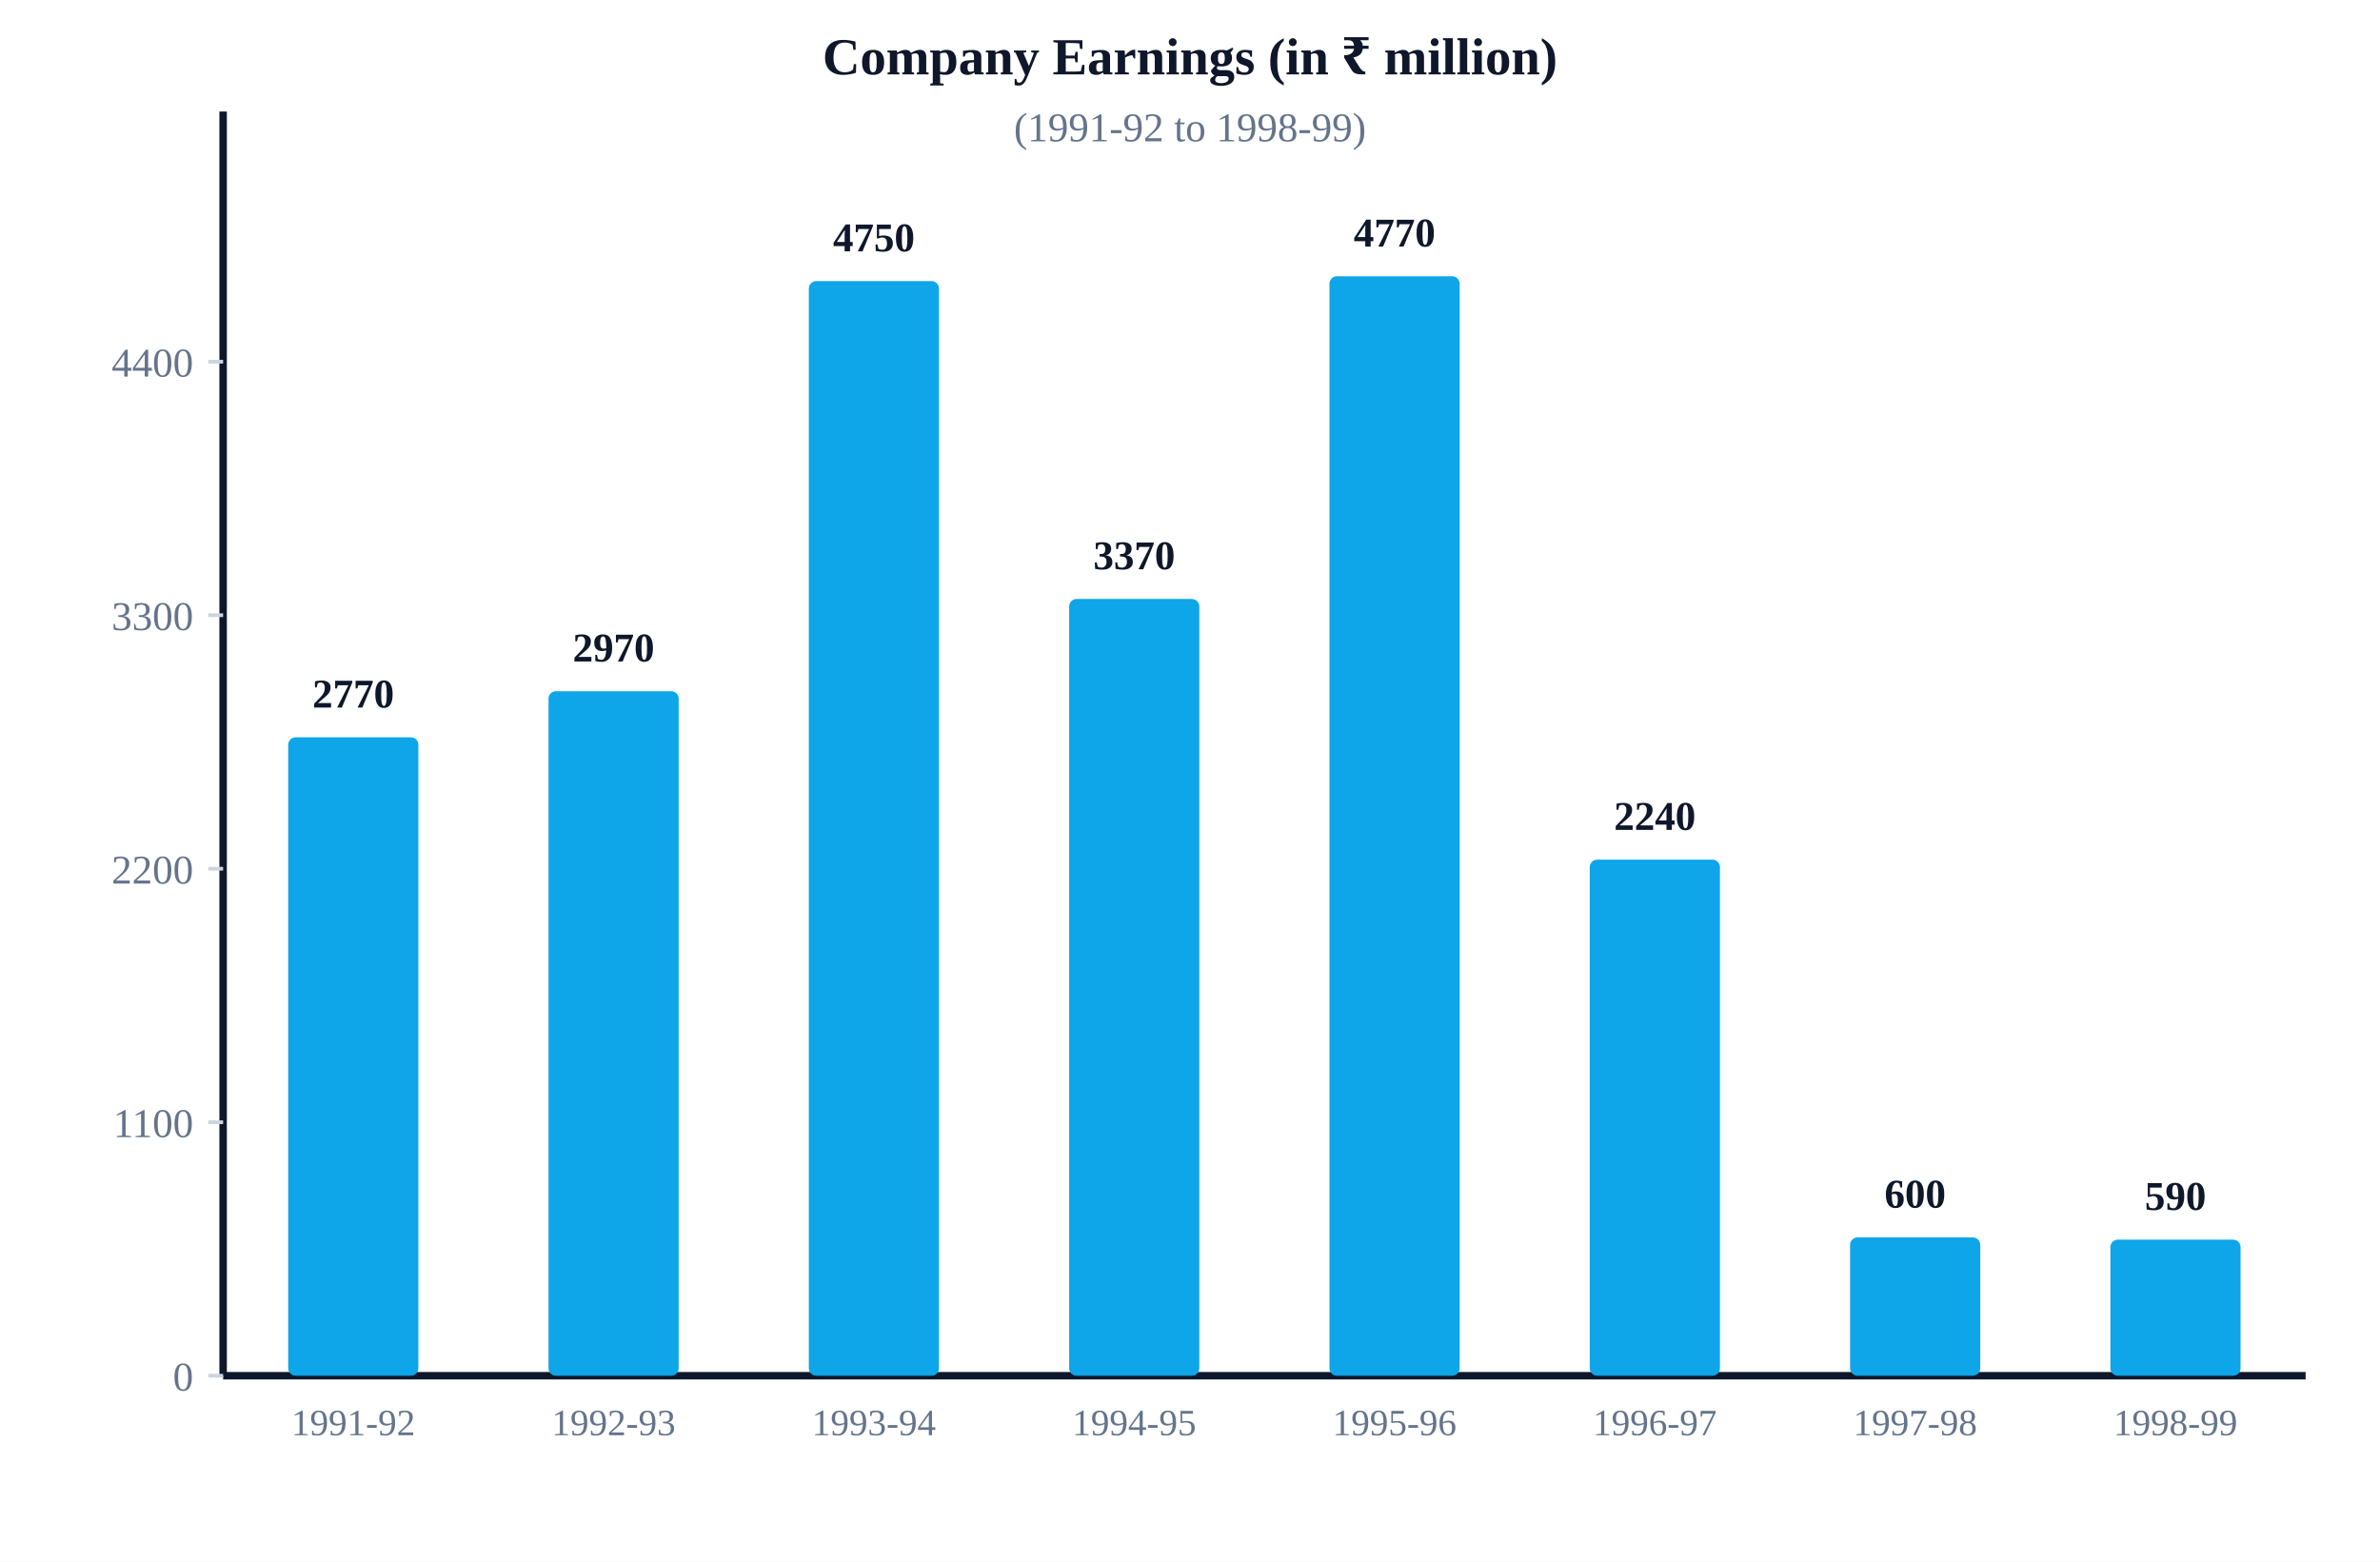
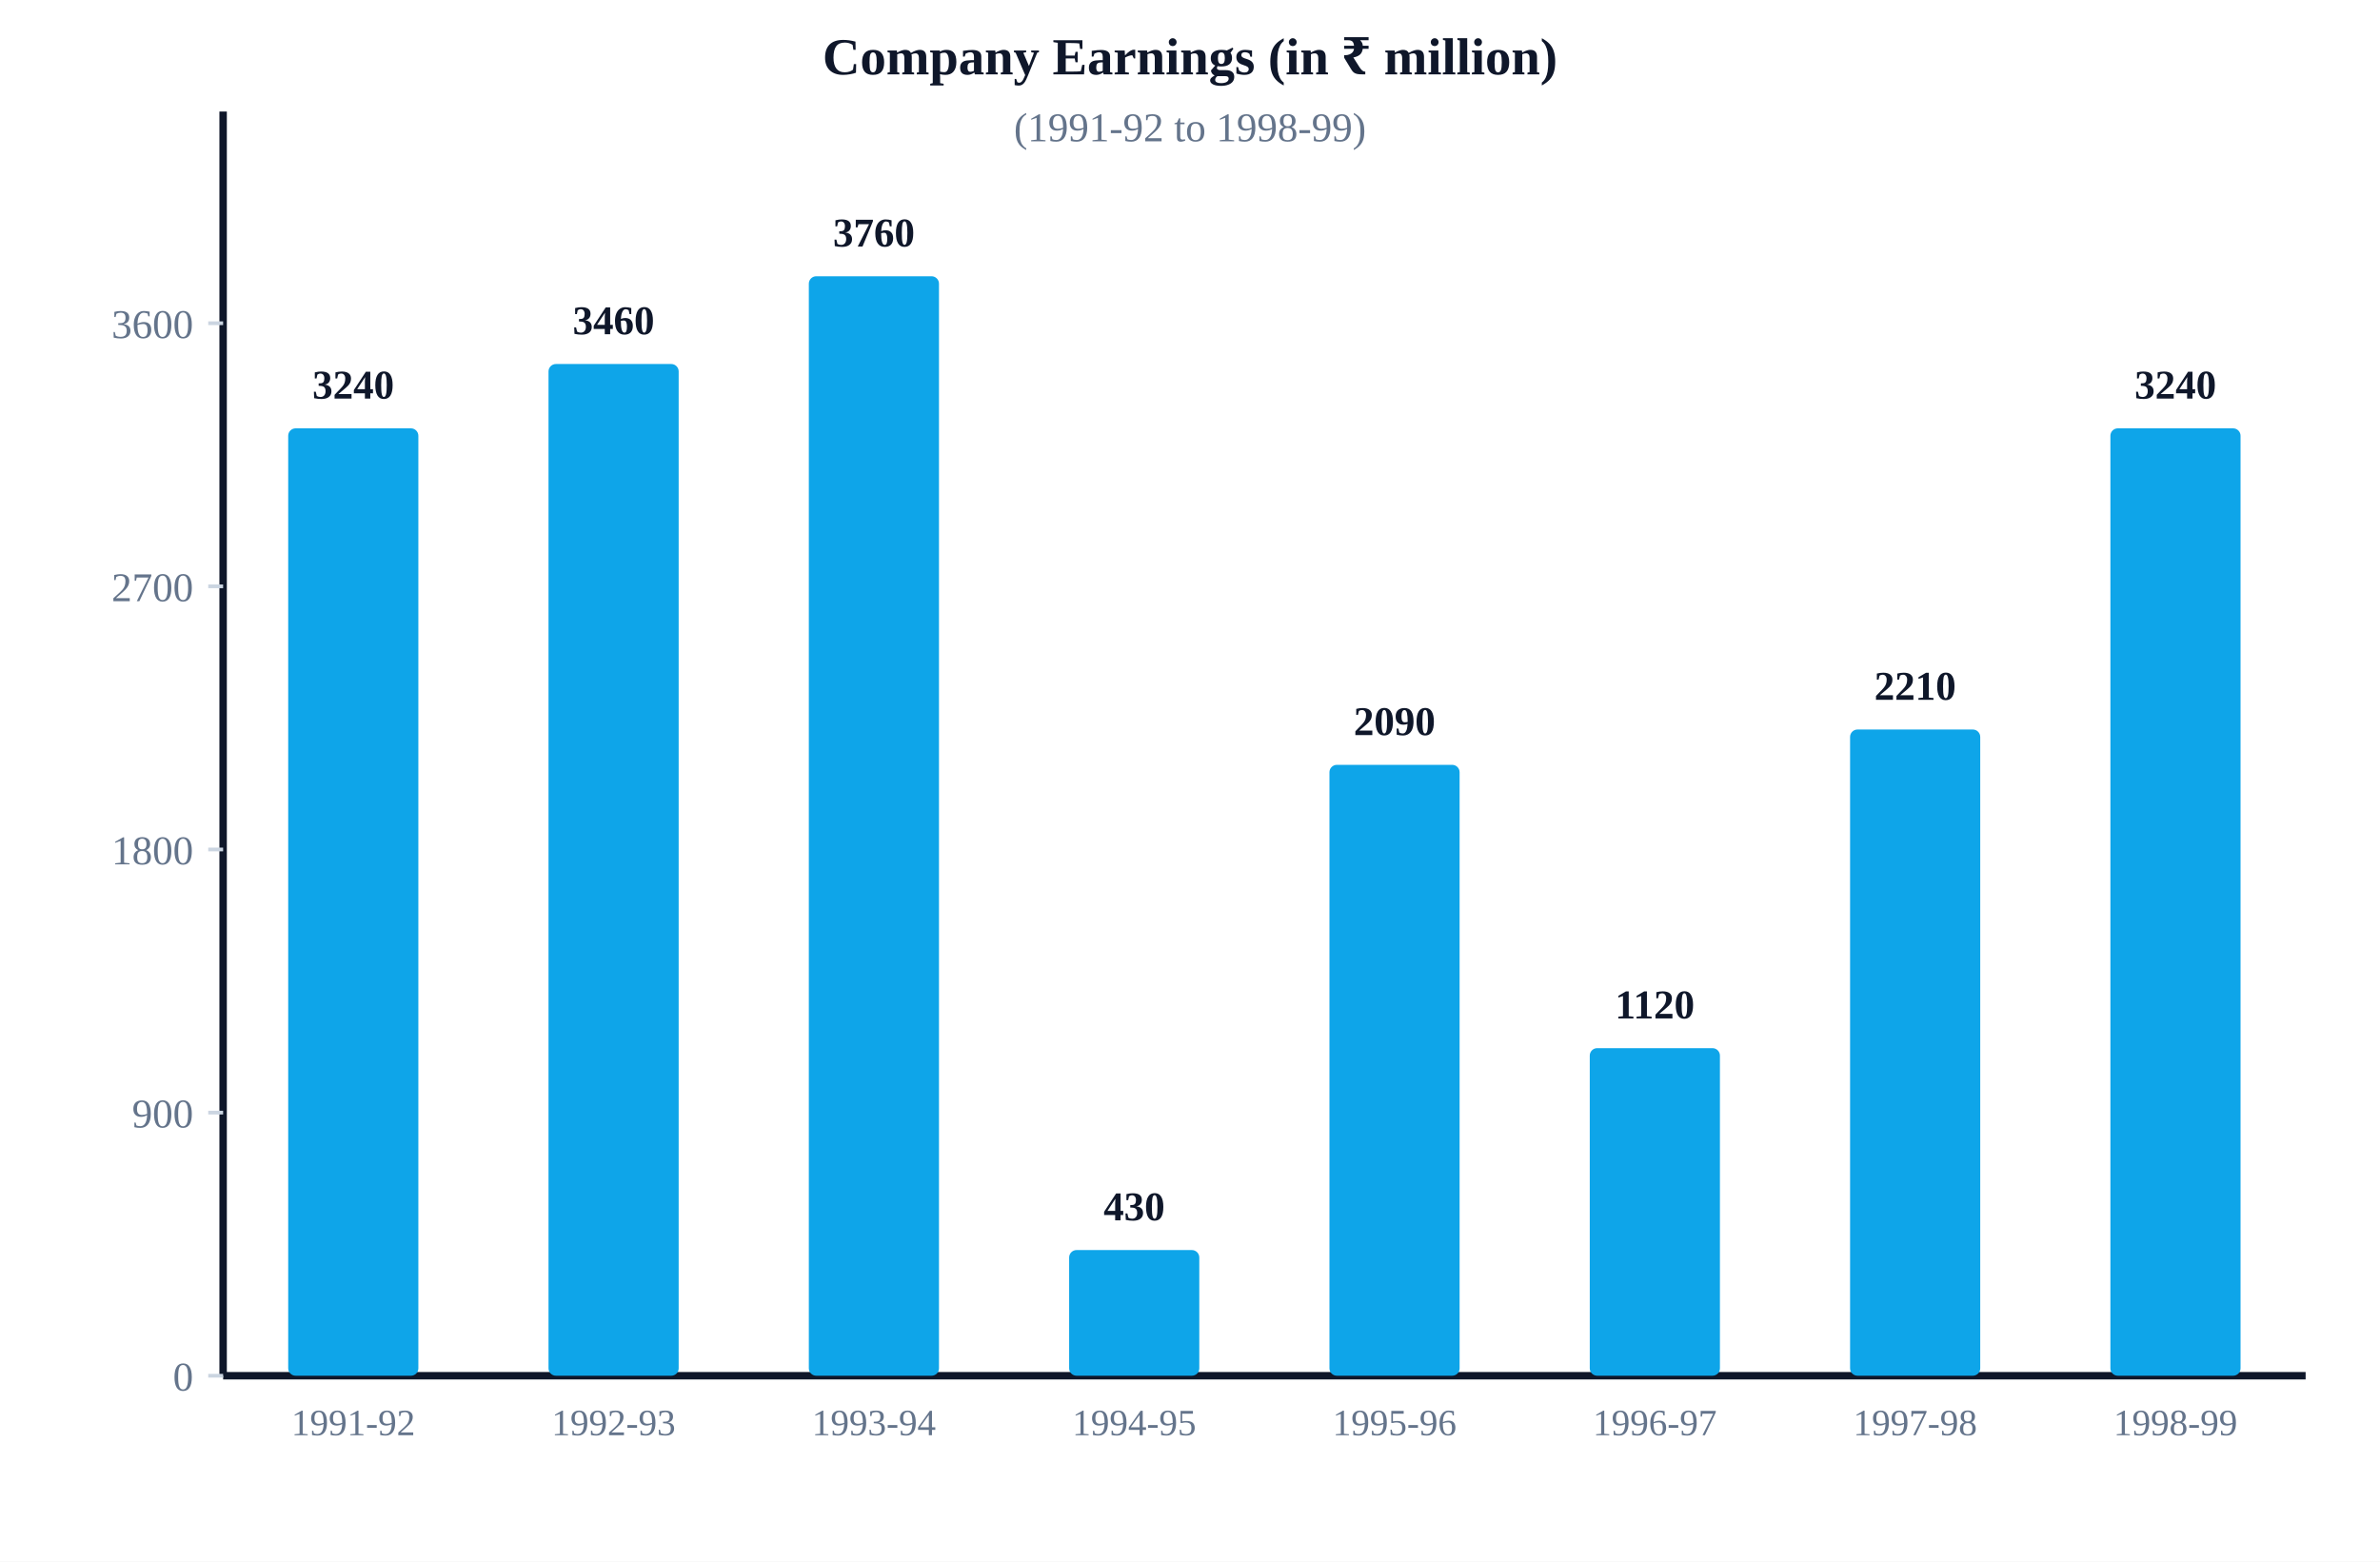
<svg xmlns="http://www.w3.org/2000/svg" viewBox="0 0 640 420">
  <rect width="640" height="420" fill="#ffffff" />
  <text x="320" y="20" font-size="14" text-anchor="middle" fill="#0f172a" font-weight="700">Company Earnings (in ₹ million)</text>
  <text x="320" y="38" font-size="11" text-anchor="middle" fill="#64748b">(1991-92 to 1998-99)</text>
  <line x1="60" y1="370" x2="620" y2="370" stroke="#0f172a" stroke-width="2" />
  <line x1="60" y1="30" x2="60" y2="370" stroke="#0f172a" stroke-width="2" />
  <text x="52" y="374" font-size="11" text-anchor="end" fill="#64748b">0</text>
  <line x1="56" y1="370" x2="60" y2="370" stroke="#cbd5e1" stroke-width="1" />
-   <text x="52" y="305.82" font-size="11" text-anchor="end" fill="#64748b">1100</text>
-   <line x1="56" y1="301.82" x2="60" y2="301.82" stroke="#cbd5e1" stroke-width="1" />
-   <text x="52" y="237.641" font-size="11" text-anchor="end" fill="#64748b">2200</text>
-   <line x1="56" y1="233.641" x2="60" y2="233.641" stroke="#cbd5e1" stroke-width="1" />
-   <text x="52" y="169.461" font-size="11" text-anchor="end" fill="#64748b">3300</text>
-   <line x1="56" y1="165.461" x2="60" y2="165.461" stroke="#cbd5e1" stroke-width="1" />
-   <text x="52" y="101.281" font-size="11" text-anchor="end" fill="#64748b">4400</text>
-   <line x1="56" y1="97.281" x2="60" y2="97.281" stroke="#cbd5e1" stroke-width="1" />
-   <rect x="77.5" y="198.3" width="35.0" height="171.7" fill="#0ea5e9" rx="2" />
-   <text x="95.0" y="190.3" font-size="11" text-anchor="middle" fill="#0f172a" font-weight="600">2770</text>
+   <text x="52" y="303.232" font-size="11" text-anchor="end" fill="#64748b">900</text>
+   <line x1="56" y1="299.232" x2="60" y2="299.232" stroke="#cbd5e1" stroke-width="1" />
+   <text x="52" y="232.464" font-size="11" text-anchor="end" fill="#64748b">1800</text>
+   <line x1="56" y1="228.464" x2="60" y2="228.464" stroke="#cbd5e1" stroke-width="1" />
+   <text x="52" y="161.697" font-size="11" text-anchor="end" fill="#64748b">2700</text>
+   <line x1="56" y1="157.697" x2="60" y2="157.697" stroke="#cbd5e1" stroke-width="1" />
+   <text x="52" y="90.929" font-size="11" text-anchor="end" fill="#64748b">3600</text>
+   <line x1="56" y1="86.929" x2="60" y2="86.929" stroke="#cbd5e1" stroke-width="1" />
+   <rect x="77.5" y="115.2" width="35.0" height="254.8" fill="#0ea5e9" rx="2" />
+   <text x="95.0" y="107.2" font-size="11" text-anchor="middle" fill="#0f172a" font-weight="600">3240</text>
  <text x="95.0" y="386" font-size="10" text-anchor="middle" fill="#64748b">1991-92</text>
-   <rect x="147.5" y="185.9" width="35.0" height="184.1" fill="#0ea5e9" rx="2" />
-   <text x="165.0" y="177.9" font-size="11" text-anchor="middle" fill="#0f172a" font-weight="600">2970</text>
+   <rect x="147.5" y="97.9" width="35.0" height="272.1" fill="#0ea5e9" rx="2" />
+   <text x="165.0" y="89.9" font-size="11" text-anchor="middle" fill="#0f172a" font-weight="600">3460</text>
  <text x="165.0" y="386" font-size="10" text-anchor="middle" fill="#64748b">1992-93</text>
-   <rect x="217.5" y="75.6" width="35.0" height="294.4" fill="#0ea5e9" rx="2" />
-   <text x="235.0" y="67.6" font-size="11" text-anchor="middle" fill="#0f172a" font-weight="600">4750</text>
+   <rect x="217.5" y="74.3" width="35.0" height="295.7" fill="#0ea5e9" rx="2" />
+   <text x="235.0" y="66.3" font-size="11" text-anchor="middle" fill="#0f172a" font-weight="600">3760</text>
  <text x="235.0" y="386" font-size="10" text-anchor="middle" fill="#64748b">1993-94</text>
-   <rect x="287.5" y="161.1" width="35.0" height="208.9" fill="#0ea5e9" rx="2" />
-   <text x="305.0" y="153.1" font-size="11" text-anchor="middle" fill="#0f172a" font-weight="600">3370</text>
+   <rect x="287.5" y="336.2" width="35.0" height="33.8" fill="#0ea5e9" rx="2" />
+   <text x="305.0" y="328.2" font-size="11" text-anchor="middle" fill="#0f172a" font-weight="600">430</text>
  <text x="305.0" y="386" font-size="10" text-anchor="middle" fill="#64748b">1994-95</text>
-   <rect x="357.5" y="74.3" width="35.0" height="295.7" fill="#0ea5e9" rx="2" />
-   <text x="375.0" y="66.3" font-size="11" text-anchor="middle" fill="#0f172a" font-weight="600">4770</text>
+   <rect x="357.5" y="205.7" width="35.0" height="164.3" fill="#0ea5e9" rx="2" />
+   <text x="375.0" y="197.7" font-size="11" text-anchor="middle" fill="#0f172a" font-weight="600">2090</text>
  <text x="375.0" y="386" font-size="10" text-anchor="middle" fill="#64748b">1995-96</text>
-   <rect x="427.5" y="231.2" width="35.0" height="138.8" fill="#0ea5e9" rx="2" />
-   <text x="445.0" y="223.2" font-size="11" text-anchor="middle" fill="#0f172a" font-weight="600">2240</text>
+   <rect x="427.5" y="281.9" width="35.0" height="88.1" fill="#0ea5e9" rx="2" />
+   <text x="445.0" y="273.9" font-size="11" text-anchor="middle" fill="#0f172a" font-weight="600">1120</text>
  <text x="445.0" y="386" font-size="10" text-anchor="middle" fill="#64748b">1996-97</text>
-   <rect x="497.5" y="332.8" width="35.0" height="37.2" fill="#0ea5e9" rx="2" />
-   <text x="515.0" y="324.8" font-size="11" text-anchor="middle" fill="#0f172a" font-weight="600">600</text>
+   <rect x="497.5" y="196.2" width="35.0" height="173.8" fill="#0ea5e9" rx="2" />
+   <text x="515.0" y="188.2" font-size="11" text-anchor="middle" fill="#0f172a" font-weight="600">2210</text>
  <text x="515.0" y="386" font-size="10" text-anchor="middle" fill="#64748b">1997-98</text>
-   <rect x="567.5" y="333.4" width="35.0" height="36.6" fill="#0ea5e9" rx="2" />
-   <text x="585.0" y="325.4" font-size="11" text-anchor="middle" fill="#0f172a" font-weight="600">590</text>
+   <rect x="567.5" y="115.2" width="35.0" height="254.8" fill="#0ea5e9" rx="2" />
+   <text x="585.0" y="107.2" font-size="11" text-anchor="middle" fill="#0f172a" font-weight="600">3240</text>
  <text x="585.0" y="386" font-size="10" text-anchor="middle" fill="#64748b">1998-99</text>
</svg>
